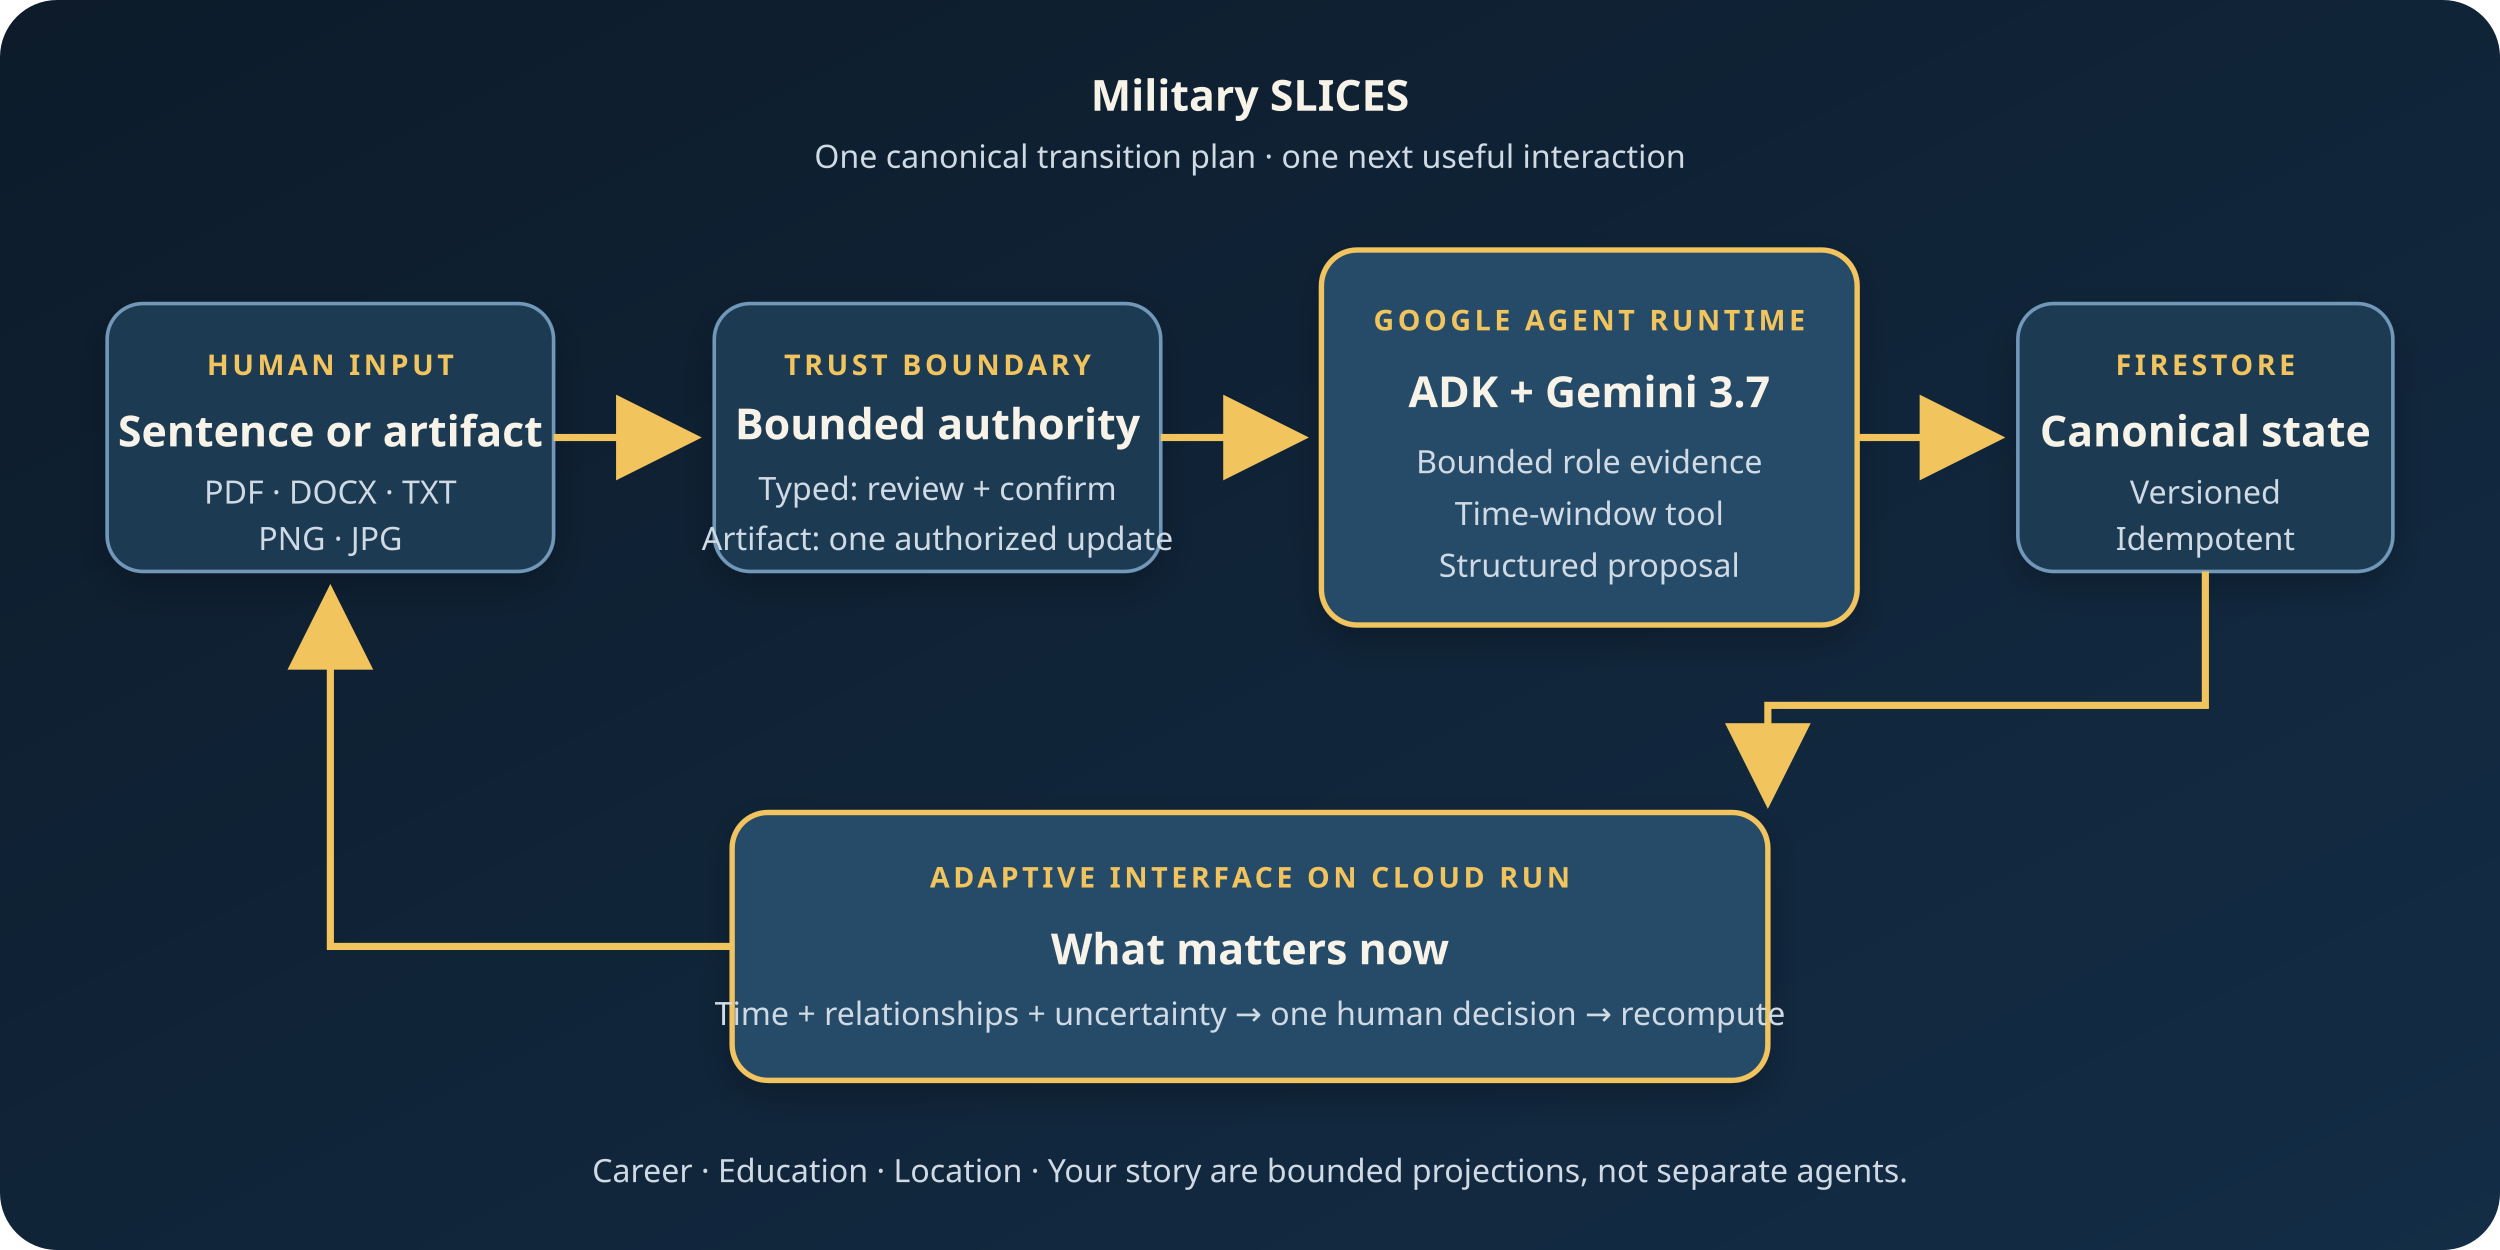
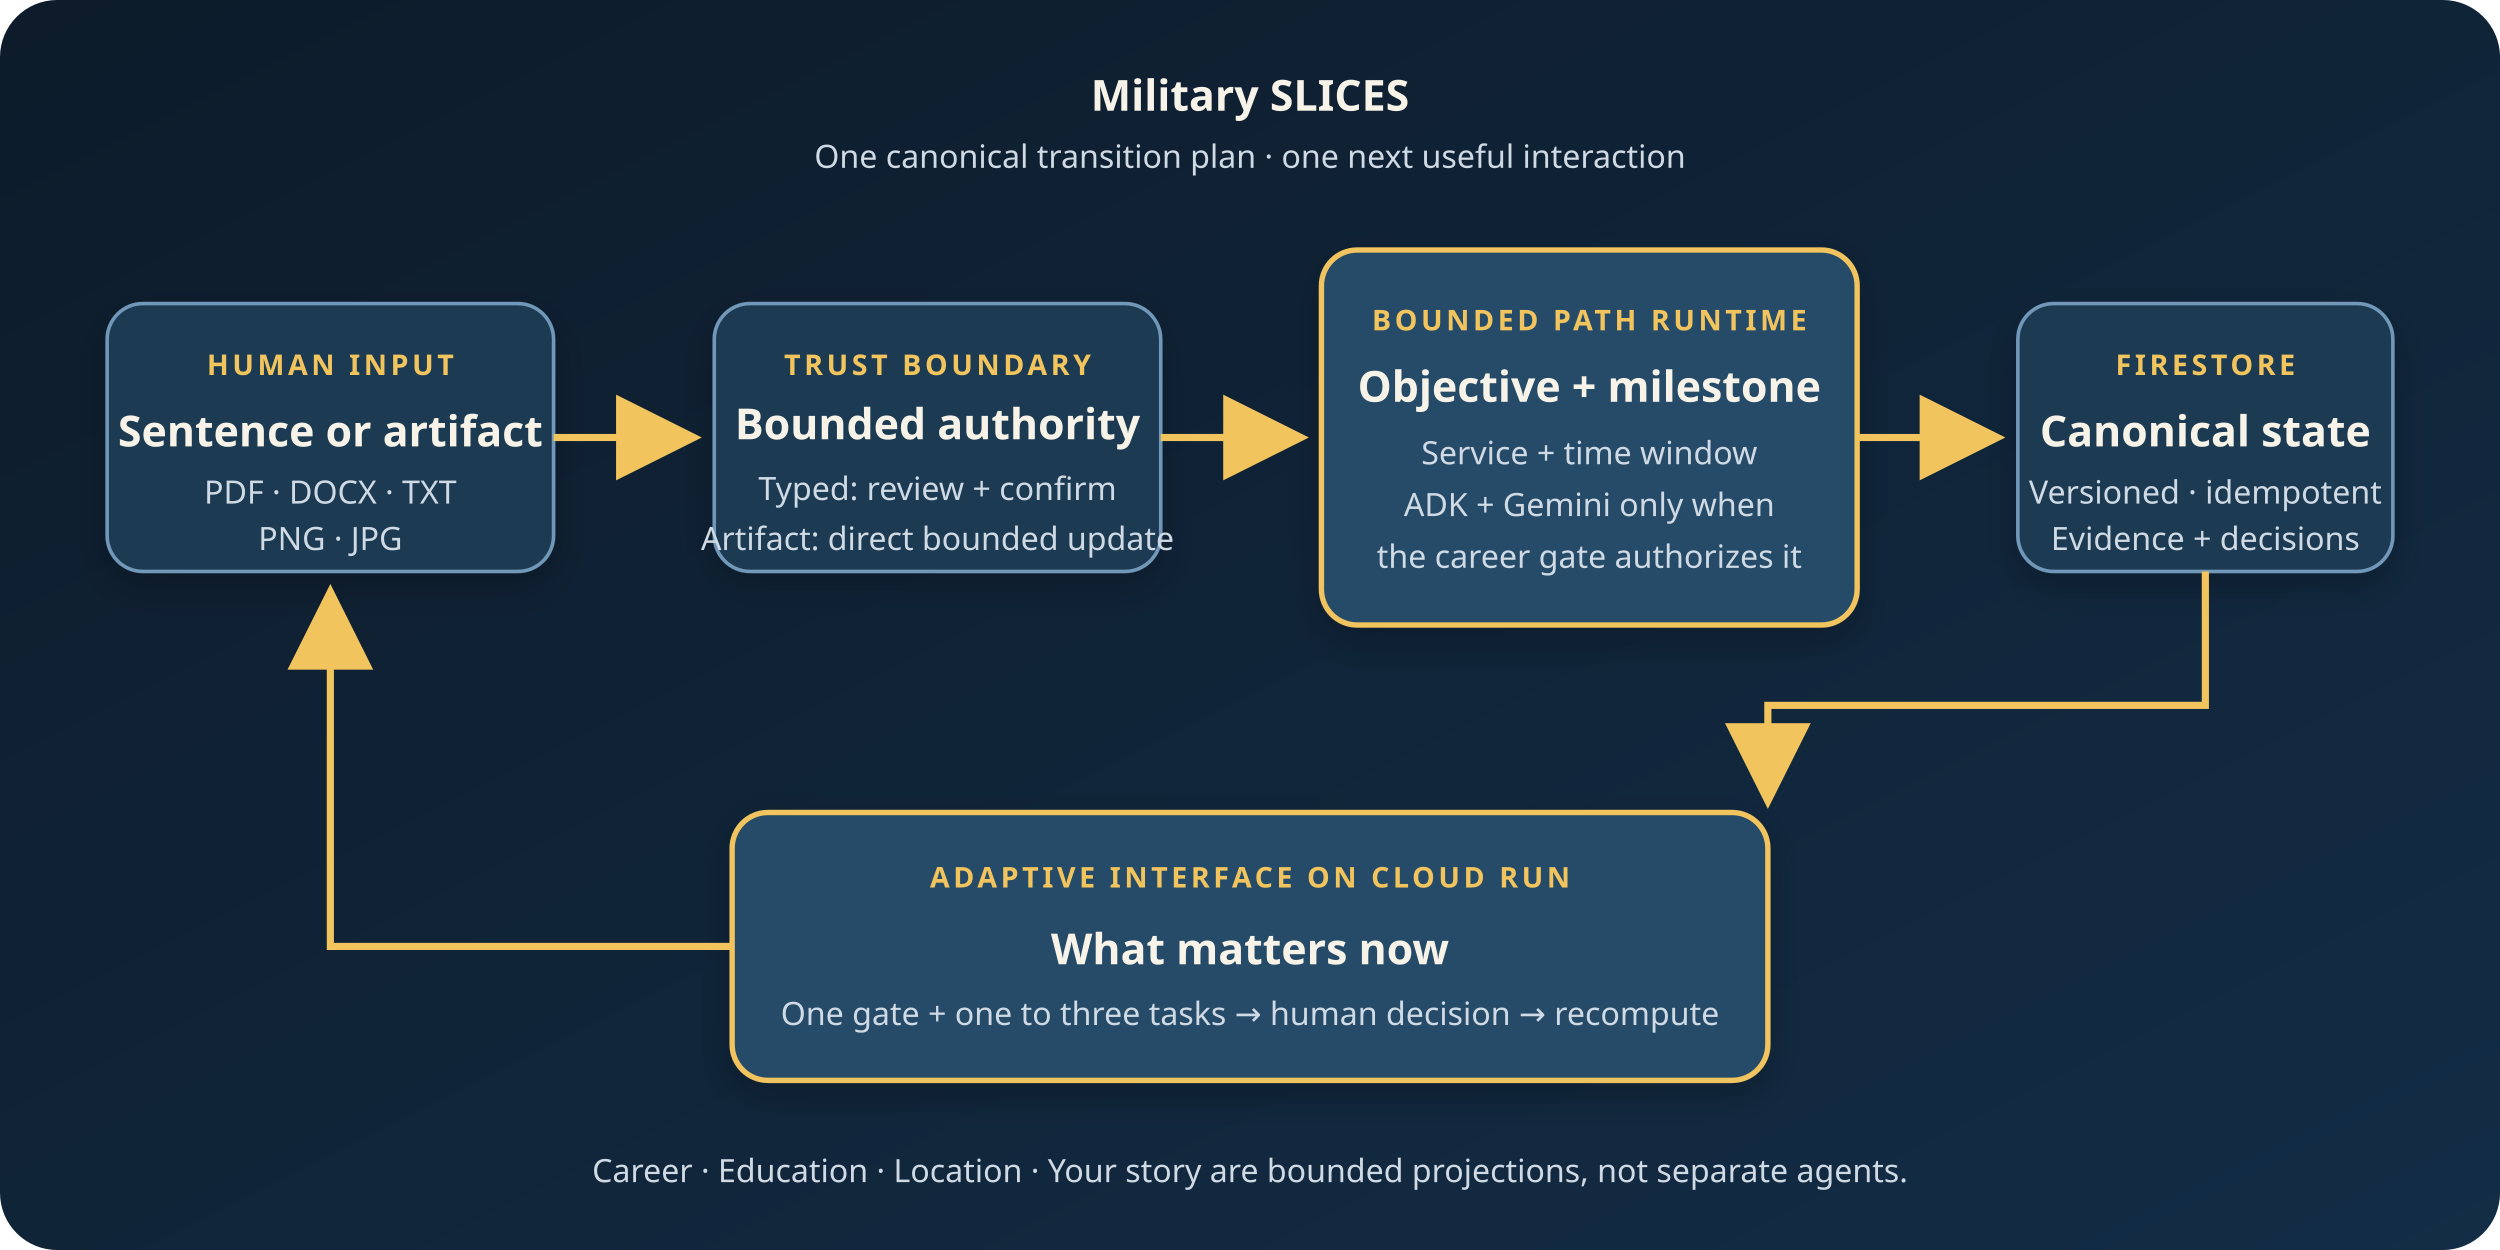
<svg xmlns="http://www.w3.org/2000/svg" width="1400" height="700" viewBox="0 0 1400 700" role="img" aria-labelledby="title desc">
  <defs>
    <linearGradient id="bg" x1="0" y1="0" x2="1" y2="1">
      <stop stop-color="#0d1b2a" />
      <stop offset="1" stop-color="#132d46" />
    </linearGradient>
    <filter id="shadow" x="-20%" y="-20%" width="140%" height="140%">
      <feDropShadow dx="0" dy="8" stdDeviation="10" flood-opacity=".24" />
    </filter>
    <marker id="arrow" markerWidth="12" markerHeight="12" refX="10" refY="6" orient="auto">
      <path d="M0 0L12 6L0 12Z" fill="#f2c45e" />
    </marker>
    <style>
      .box{fill:#1e3a53;stroke:#7198b8;stroke-width:2;rx:20;filter:url(#shadow)}
      .core{fill:#274c67;stroke:#f2c45e;stroke-width:3;rx:20;filter:url(#shadow)}
      .label{fill:#f7f3e8;font:700 24px system-ui,sans-serif;text-anchor:middle}
      .small{fill:#cfdae4;font:18px system-ui,sans-serif;text-anchor:middle}
      .eyebrow{fill:#f2c45e;font:700 16px system-ui,sans-serif;letter-spacing:2px;text-anchor:middle}
      .line{stroke:#f2c45e;stroke-width:4;fill:none;marker-end:url(#arrow)}
    </style>
  </defs>
  <rect width="1400" height="700" rx="32" fill="url(#bg)" />
  <text x="700" y="62" class="label" font-size="34">Military SLICES</text>
  <text x="700" y="94" class="small">One canonical transition plan · one next useful interaction</text>
  <rect class="box" x="60" y="170" width="250" height="150" />
  <text class="eyebrow" x="185" y="210">HUMAN INPUT</text>
  <text class="label" x="185" y="250">Sentence or artifact</text>
  <text class="small" x="185" y="282">PDF · DOCX · TXT</text>
  <text class="small" x="185" y="308">PNG · JPG</text>
  <rect class="box" x="400" y="170" width="250" height="150" />
  <text class="eyebrow" x="525" y="210">TRUST BOUNDARY</text>
  <text class="label" x="525" y="246">Bounded authority</text>
  <text class="small" x="525" y="280">Typed: review + confirm</text>
-   <text class="small" x="525" y="308">Artifact: one authorized update</text>
+   <text class="small" x="525" y="308">Artifact: direct bounded update</text>
  <rect class="core" x="740" y="140" width="300" height="210" />
-   <text class="eyebrow" x="890" y="185">GOOGLE AGENT RUNTIME</text>
-   <text class="label" x="890" y="228">ADK + Gemini 3.7</text>
-   <text class="small" x="890" y="265">Bounded role evidence</text>
-   <text class="small" x="890" y="294">Time-window tool</text>
-   <text class="small" x="890" y="323">Structured proposal</text>
+   <text class="eyebrow" x="890" y="185">BOUNDED PATH RUNTIME</text>
+   <text class="label" x="890" y="225">Objective + milestone</text>
+   <text class="small" x="890" y="260">Service + time window</text>
+   <text class="small" x="890" y="289">ADK + Gemini only when</text>
+   <text class="small" x="890" y="318">the career gate authorizes it</text>
  <rect class="box" x="1130" y="170" width="210" height="150" />
  <text class="eyebrow" x="1235" y="210">FIRESTORE</text>
  <text class="label" x="1235" y="250">Canonical state</text>
-   <text class="small" x="1235" y="282">Versioned</text>
-   <text class="small" x="1235" y="308">Idempotent</text>
+   <text class="small" x="1235" y="282">Versioned · idempotent</text>
+   <text class="small" x="1235" y="308">Evidence + decisions</text>
  <path class="line" d="M310 245H385" />
  <path class="line" d="M650 245H725" />
  <path class="line" d="M1040 245H1115" />
  <rect class="core" x="410" y="455" width="580" height="150" />
  <text class="eyebrow" x="700" y="497">ADAPTIVE INTERFACE ON CLOUD RUN</text>
  <text class="label" x="700" y="540">What matters now</text>
-   <text class="small" x="700" y="574">Time + relationships + uncertainty → one human decision → recompute</text>
+   <text class="small" x="700" y="574">One gate + one to three tasks → human decision → recompute</text>
  <path class="line" d="M1235 320V395H990V445" />
  <path class="line" d="M410 530H185V335" />
  <text x="700" y="662" class="small">Career · Education · Location · Your story are bounded projections, not separate agents.</text>
</svg>
